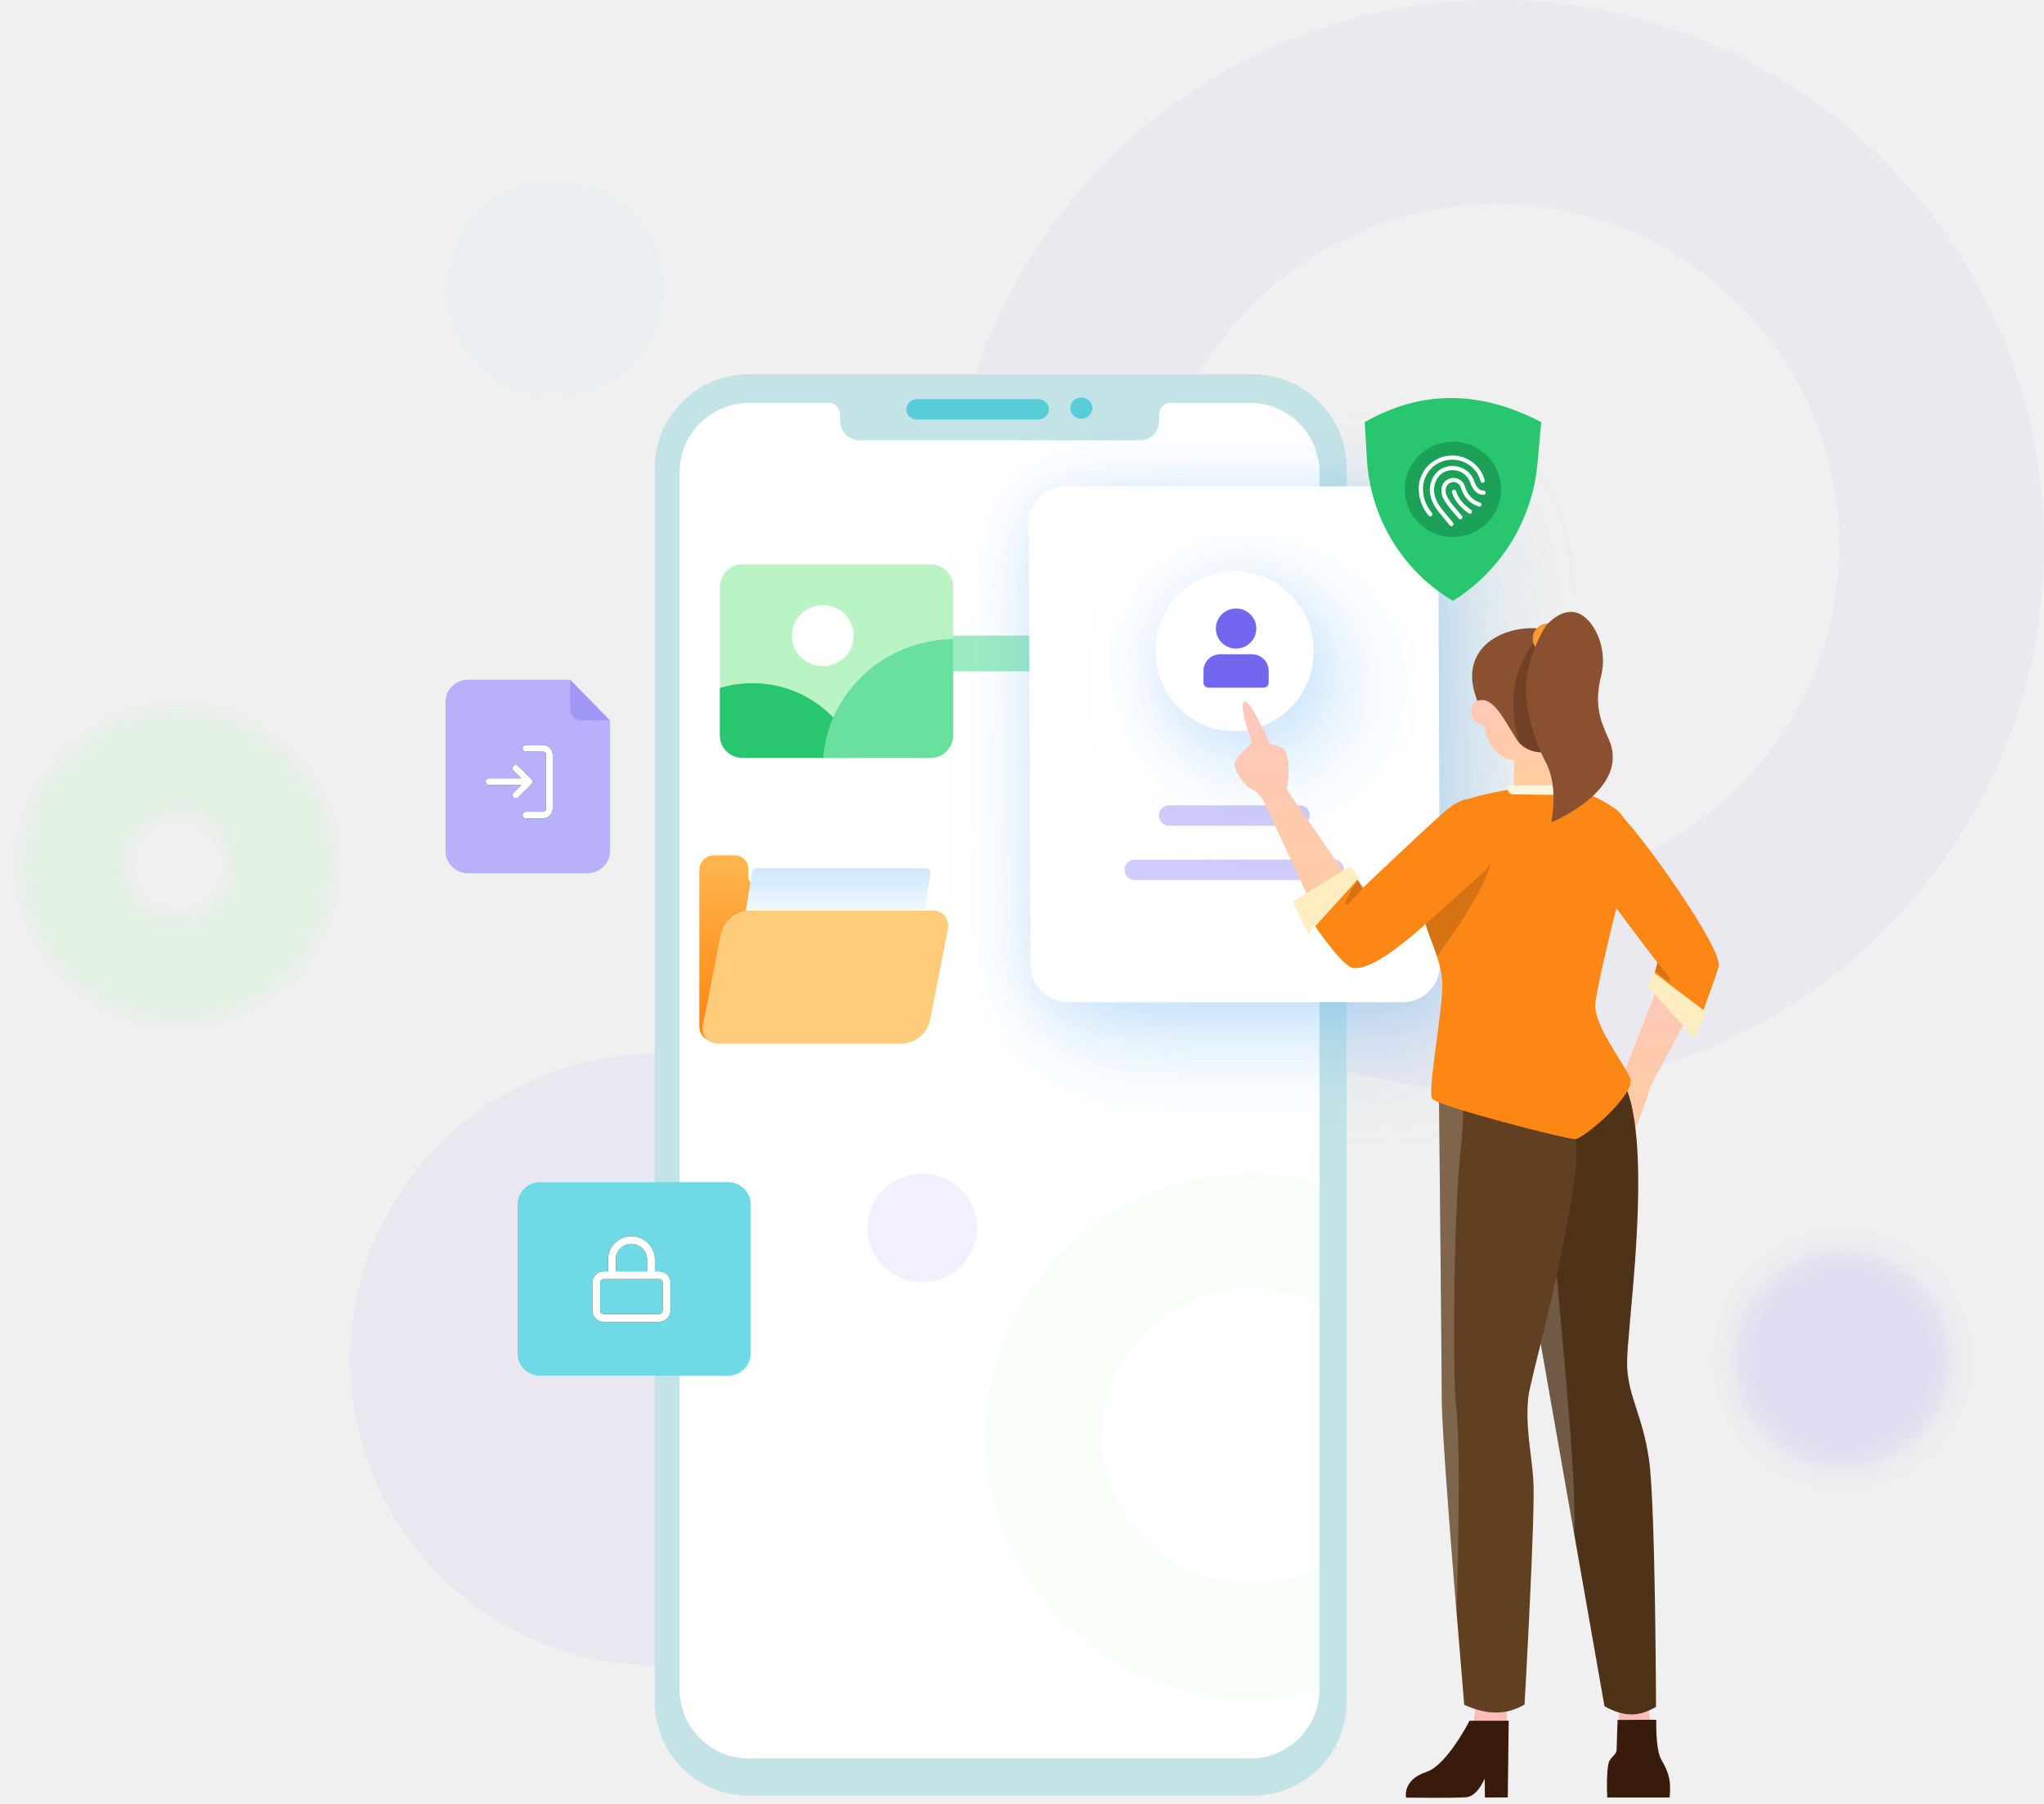
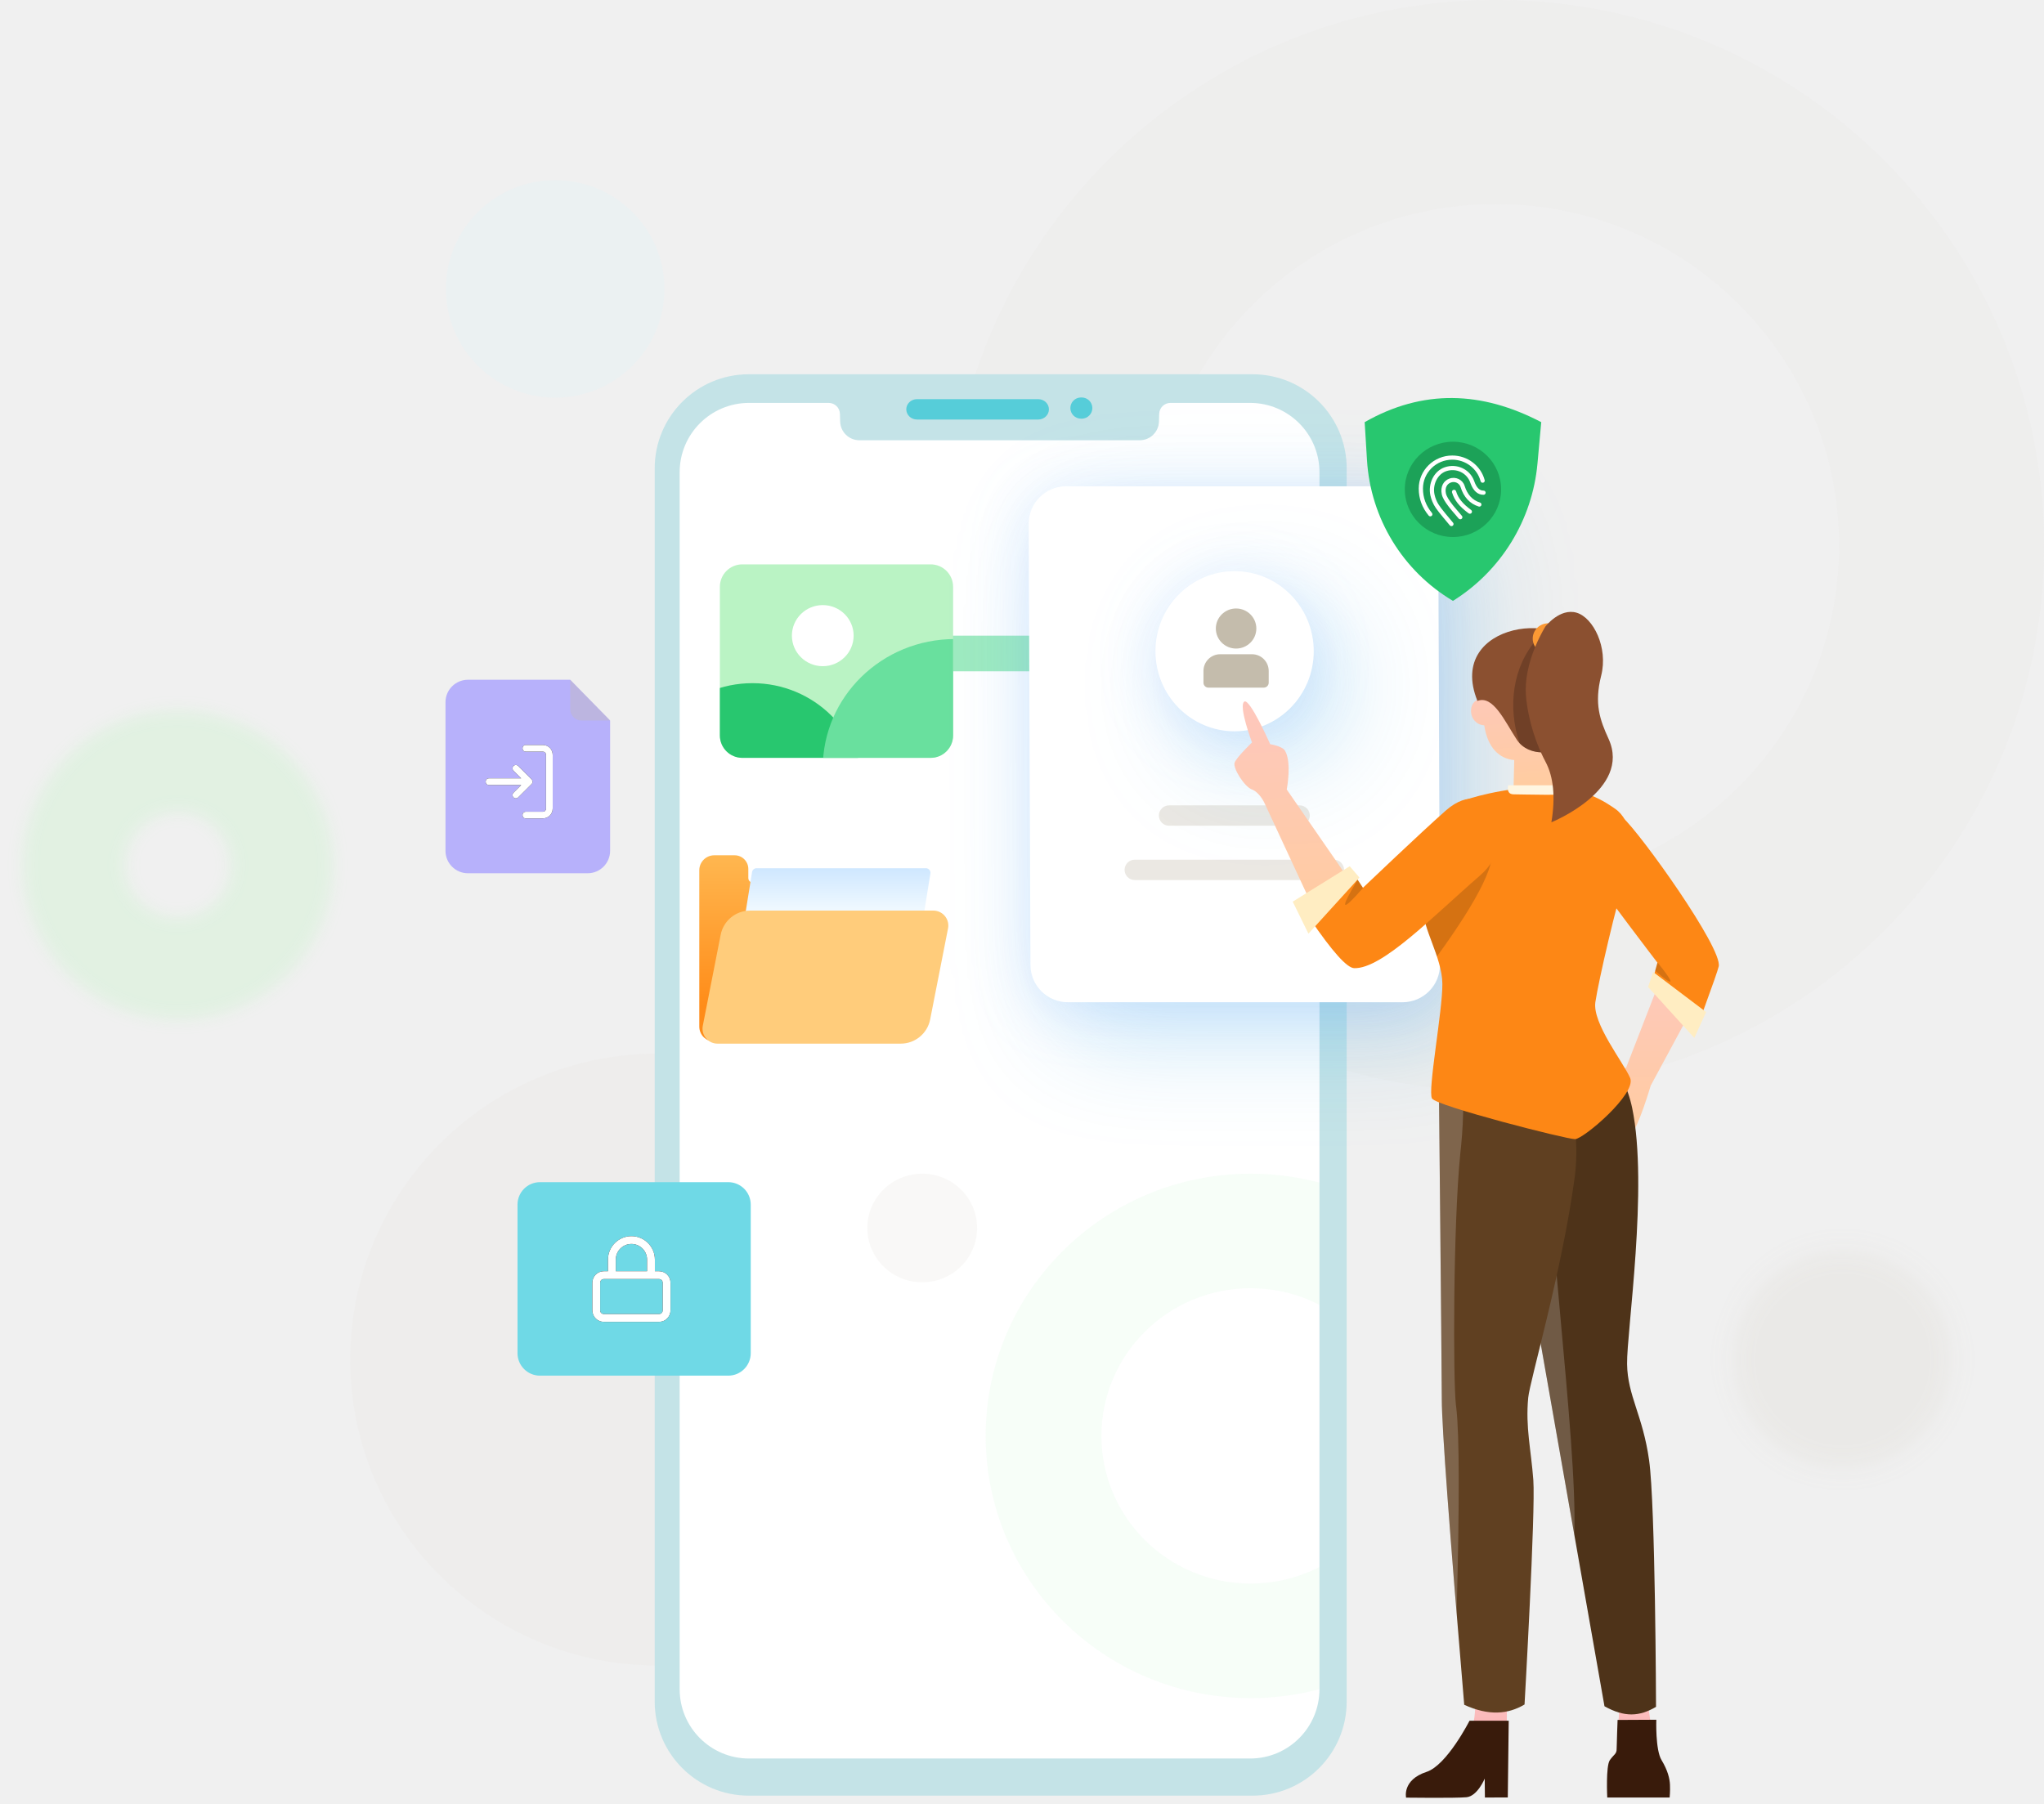
<svg xmlns="http://www.w3.org/2000/svg" xmlns:xlink="http://www.w3.org/1999/xlink" width="546px" height="482px" viewBox="0 0 546 482" version="1.1">
  <defs>
    <filter x="-7.2%" y="-7.3%" width="114.5%" height="114.5%" filterUnits="objectBoundingBox" id="filter-1">
      <feGaussianBlur stdDeviation="2" in="SourceGraphic" />
    </filter>
    <filter x="-15.4%" y="-15.5%" width="130.8%" height="131.0%" filterUnits="objectBoundingBox" id="filter-2">
      <feGaussianBlur stdDeviation="3" in="SourceGraphic" />
    </filter>
    <path d="M18.522,0 L39.813,0 C41.436,5.90080916e-16 42.764,1.29 42.811,2.912 L42.872,4.988 C42.953,7.767 45.229,9.977 48.008,9.977 L122.898,9.977 C125.677,9.977 127.953,7.767 128.034,4.988 L128.094,2.912 C128.142,1.29 129.47,7.42186714e-16 131.093,0 L152.384,0 C162.613,-1.87911363e-15 170.906,8.293 170.906,18.522 L170.906,343.682 C170.906,353.912 162.613,362.204 152.384,362.204 L18.522,362.204 C8.293,362.204 8.35816978e-15,353.912 0,343.682 L0,18.522 C-4.8054561e-15,8.293 8.293,-8.77902741e-15 18.522,0 Z" id="path-3" />
    <linearGradient x1="50%" y1="81.177%" x2="50%" y2="-34.513%" id="linearGradient-5">
      <stop stop-color="#FF8C19" offset="0%" />
      <stop stop-color="#FFC967" offset="100%" />
    </linearGradient>
    <linearGradient x1="62.11%" y1="31.381%" x2="62.11%" y2="-27.478%" id="linearGradient-6">
      <stop stop-color="#F8FDFF" offset="0%" />
      <stop stop-color="#AAD4FF" offset="100%" />
    </linearGradient>
    <path d="M19.69,3.569 L19.69,17.846 C19.69,19.362 18.527,20.522 17.005,20.522 L12.53,20.522 C11.993,20.522 11.635,20.165 11.635,19.63 C11.635,19.095 11.993,18.738 12.53,18.738 L17.005,18.738 C17.542,18.738 17.9,18.381 17.9,17.846 L17.9,3.569 C17.9,3.034 17.542,2.677 17.005,2.677 L12.53,2.677 C11.993,2.677 11.635,2.32 11.635,1.785 C11.635,1.249 11.993,0.892 12.53,0.892 L17.005,0.892 C18.527,0.892 19.69,2.052 19.69,3.569 Z M14.231,11.064 C14.32,10.886 14.32,10.618 14.231,10.35 C14.141,10.261 14.141,10.172 14.052,10.083 L10.472,6.514 C10.114,6.157 9.577,6.157 9.219,6.514 C8.861,6.871 8.861,7.406 9.219,7.763 L11.277,9.815 L2.685,9.815 C2.148,9.815 1.79,10.172 1.79,10.707 C1.79,11.243 2.148,11.6 2.685,11.6 L11.277,11.6 L9.219,13.652 C8.861,14.009 8.861,14.544 9.219,14.901 C9.398,15.079 9.666,15.169 9.845,15.169 C10.024,15.169 10.293,15.079 10.472,14.901 L14.052,11.332 C14.141,11.243 14.231,11.153 14.231,11.064 Z" id="path-7" />
    <path d="M19.839,10.41 L18.795,10.41 L18.795,7.287 C18.795,3.852 15.976,1.041 12.53,1.041 C9.084,1.041 6.265,3.852 6.265,7.287 L6.265,10.41 L5.221,10.41 C3.446,10.41 2.088,11.763 2.088,13.533 L2.088,20.82 C2.088,22.589 3.446,23.943 5.221,23.943 L19.839,23.943 C21.615,23.943 22.972,22.589 22.972,20.82 L22.972,13.533 C22.972,11.763 21.615,10.41 19.839,10.41 Z M8.353,7.287 C8.353,4.997 10.233,3.123 12.53,3.123 C14.827,3.123 16.707,4.997 16.707,7.287 L16.707,10.41 L8.353,10.41 L8.353,7.287 Z M20.884,20.82 C20.884,21.444 20.466,21.861 19.839,21.861 L5.221,21.861 C4.594,21.861 4.177,21.444 4.177,20.82 L4.177,13.533 C4.177,12.908 4.594,12.492 5.221,12.492 L19.839,12.492 C20.466,12.492 20.884,12.908 20.884,13.533 L20.884,20.82 Z" id="path-9" />
    <path d="M6,0 L56.3,0 C59.614,-1.4968968e-15 62.3,2.686 62.3,6 L62.3,45.698 C62.3,49.011 59.614,51.698 56.3,51.698 L6,51.698 C2.686,51.698 -4.82366169e-16,49.011 0,45.698 L0,6 C-1.29399067e-15,2.686 2.686,-2.79460044e-16 6,0 Z" id="path-11" />
    <path d="M10.04,1.03111251e-13 L99.431,1.03111251e-13 C104.938,1.03875937e-13 109.409,4.453 109.431,9.96 L109.901,127.821 C109.923,133.343 105.464,137.838 99.941,137.86 C99.928,137.86 99.914,137.86 99.901,137.86 L10.51,137.86 C5.003,137.86 0.532,133.407 0.51,127.9 L0.04,10.04 C0.018,4.517 4.477,0.022 10,7.94958278e-05 C10.013,2.6498662e-05 10.027,9.95609792e-14 10.04,1.03111251e-13 Z" id="path-13" />
    <filter x="-35.0%" y="-27.2%" width="184.5%" height="167.5%" filterUnits="objectBoundingBox" id="filter-14">
      <feOffset dx="8" dy="9" in="SourceAlpha" result="shadowOffsetOuter1" />
      <feGaussianBlur stdDeviation="14" in="shadowOffsetOuter1" result="shadowBlurOuter1" />
      <feColorMatrix values="0 0 0 0 0.076   0 0 0 0 0.583   0 0 0 0 0.879  0 0 0 0.229 0" type="matrix" in="shadowBlurOuter1" result="shadowMatrixOuter1" />
      <feOffset dx="0" dy="2" in="SourceAlpha" result="shadowOffsetOuter2" />
      <feGaussianBlur stdDeviation="7.5" in="shadowOffsetOuter2" result="shadowBlurOuter2" />
      <feColorMatrix values="0 0 0 0 0.504   0 0 0 0 0.7   0 0 0 0 1  0 0 0 0.234 0" type="matrix" in="shadowBlurOuter2" result="shadowMatrixOuter2" />
      <feMerge>
        <feMergeNode in="shadowMatrixOuter1" />
        <feMergeNode in="shadowMatrixOuter2" />
      </feMerge>
    </filter>
    <ellipse id="path-15" cx="21.141" cy="21.394" rx="21.141" ry="21.394" />
    <filter x="-91.1%" y="-87.6%" width="320.0%" height="317.4%" filterUnits="objectBoundingBox" id="filter-16">
      <feOffset dx="8" dy="9" in="SourceAlpha" result="shadowOffsetOuter1" />
      <feGaussianBlur stdDeviation="14" in="shadowOffsetOuter1" result="shadowBlurOuter1" />
      <feColorMatrix values="0 0 0 0 0.076   0 0 0 0 0.583   0 0 0 0 0.879  0 0 0 0.229 0" type="matrix" in="shadowBlurOuter1" result="shadowMatrixOuter1" />
      <feOffset dx="0" dy="2" in="SourceAlpha" result="shadowOffsetOuter2" />
      <feGaussianBlur stdDeviation="7.5" in="shadowOffsetOuter2" result="shadowBlurOuter2" />
      <feColorMatrix values="0 0 0 0 0.504   0 0 0 0 0.7   0 0 0 0 1  0 0 0 0.234 0" type="matrix" in="shadowBlurOuter2" result="shadowMatrixOuter2" />
      <feMerge>
        <feMergeNode in="shadowMatrixOuter1" />
        <feMergeNode in="shadowMatrixOuter2" />
      </feMerge>
    </filter>
    <linearGradient x1="47.237%" y1="-28.186%" x2="50%" y2="91.05%" id="linearGradient-17">
      <stop stop-color="#FDC6C6" offset="0%" />
      <stop stop-color="#FFCCA1" offset="100%" />
    </linearGradient>
    <linearGradient x1="45.73%" y1="-28.186%" x2="50%" y2="91.05%" id="linearGradient-18">
      <stop stop-color="#FDC6C6" offset="0%" />
      <stop stop-color="#FAB2B2" offset="100%" />
    </linearGradient>
    <linearGradient x1="44.539%" y1="-28.186%" x2="50%" y2="91.05%" id="linearGradient-19">
      <stop stop-color="#FDC6C6" offset="0%" />
      <stop stop-color="#FAB2B2" offset="100%" />
    </linearGradient>
    <linearGradient x1="44.055%" y1="-28.186%" x2="50%" y2="91.05%" id="linearGradient-20">
      <stop stop-color="#FDC6C6" offset="0%" />
      <stop stop-color="#FFCCA1" offset="100%" />
    </linearGradient>
    <linearGradient x1="47.831%" y1="-28.186%" x2="50%" y2="91.05%" id="linearGradient-21">
      <stop stop-color="#FDC6C6" offset="0%" />
      <stop stop-color="#FFCCA1" offset="100%" />
    </linearGradient>
  </defs>
  <g id="📝-Pages-New" stroke="none" stroke-width="1" fill="none" fill-rule="evenodd">
    <g id="Not-Authorized" transform="translate(-444, -309)">
      <g id="Illustration" transform="translate(450, 309)">
        <g id="Shape">
-           <path d="M393.598,0 C474.454,0 540,65.259 540,145.76 C540,226.261 474.454,291.52 393.598,291.52 C312.742,291.52 247.196,226.261 247.196,145.76 C247.196,65.259 312.742,0 393.598,0 Z M393.598,54.49 C342.969,54.49 301.926,95.353 301.926,145.76 C301.926,196.167 342.969,237.031 393.598,237.031 C444.227,237.031 485.27,196.167 485.27,145.76 C485.27,95.353 444.227,54.49 393.598,54.49 Z" id="Oval" fill="#7367F0" fill-rule="nonzero" opacity="0.053" />
+           <path d="M393.598,0 C474.454,0 540,65.259 540,145.76 C540,226.261 474.454,291.52 393.598,291.52 C312.742,291.52 247.196,226.261 247.196,145.76 C247.196,65.259 312.742,0 393.598,0 Z M393.598,54.49 C342.969,54.49 301.926,95.353 301.926,145.76 C301.926,196.167 342.969,237.031 393.598,237.031 C444.227,237.031 485.27,196.167 485.27,145.76 C485.27,95.353 444.227,54.49 393.598,54.49 Z" id="Oval" fill="#c4bcac" fill-rule="nonzero" opacity="0.053" />
          <path d="M41.503,189.806 C64.425,189.806 83.007,208.306 83.007,231.128 C83.007,253.949 64.425,272.449 41.503,272.449 C18.582,272.449 0,253.949 0,231.128 C0,208.306 18.582,189.806 41.503,189.806 Z M41.503,217.051 C33.695,217.051 27.365,223.353 27.365,231.128 C27.365,238.902 33.695,245.204 41.503,245.204 C49.312,245.204 55.642,238.902 55.642,231.128 C55.642,223.353 49.312,217.051 41.503,217.051 Z" id="Oval" fill="#8BF78F" fill-rule="nonzero" opacity="0.141" filter="url(#filter-1)" />
-           <ellipse id="Oval" fill-opacity="0.061" fill="#7367F0" cx="169.662" cy="363.265" rx="82.095" ry="81.735" />
+           <ellipse id="Oval" fill-opacity="0.061" fill="#c4bcac" cx="169.662" cy="363.265" rx="82.095" ry="81.735" />
          <ellipse id="Oval" fill="#CEF5FF" opacity="0.141" cx="142.297" cy="77.194" rx="29.189" ry="29.061" />
-           <ellipse id="Oval" fill-opacity="0.136" fill="#7367F0" filter="url(#filter-2)" cx="486.182" cy="363.265" rx="29.189" ry="29.061" />
+           <ellipse id="Oval" fill-opacity="0.136" fill="#c4bcac" filter="url(#filter-2)" cx="486.182" cy="363.265" rx="29.189" ry="29.061" />
        </g>
        <g id="File-Organizer" transform="translate(113, 100)">
          <g id="Phone3" transform="translate(55.88661, 0)">
            <path d="M25.137,0 L159.708,0 C173.591,-2.55022564e-15 184.845,11.254 184.845,25.137 L184.845,354.641 C184.845,368.523 173.591,379.778 159.708,379.778 L25.137,379.778 C11.254,379.778 2.9341734e-15,368.523 -2.60392312e-14,354.641 L-2.60392312e-14,25.137 C-3.4844809e-14,11.254 11.254,2.55022564e-15 25.137,0 Z" id="Rectangle" fill="#C4E3E7" />
            <g id="Group-48" transform="translate(6.66654, 7.653065)">
              <mask id="mask-4" fill="white">
                <use xlink:href="#path-3" />
              </mask>
              <use id="Rectangle" fill="#FFFFFF" xlink:href="#path-3" />
-               <ellipse id="Oval" fill="#7367F0" opacity="0.099" mask="url(#mask-4)" cx="64.795" cy="220.451" rx="14.659" ry="14.512" />
+               <ellipse id="Oval" fill="#c4bcac" opacity="0.099" mask="url(#mask-4)" cx="64.795" cy="220.451" rx="14.659" ry="14.512" />
              <path d="M152.519,205.94 C191.606,205.94 223.293,237.309 223.293,276.004 C223.293,314.699 191.606,346.068 152.519,346.068 C113.431,346.068 81.744,314.699 81.744,276.004 C81.744,237.309 113.431,205.94 152.519,205.94 Z M152.519,236.55 C130.508,236.55 112.665,254.214 112.665,276.004 C112.665,297.793 130.508,315.457 152.519,315.457 C174.529,315.457 192.372,297.793 192.372,276.004 C192.372,254.214 174.529,236.55 152.519,236.55 Z" id="Oval" fill="#C8F5D0" opacity="0.141" mask="url(#mask-4)" />
              <path d="M25.58,62.184 L146.612,62.184 C149.242,62.184 151.373,64.316 151.373,66.946 C151.373,69.575 149.242,71.707 146.612,71.707 L25.58,71.707 C22.951,71.707 20.819,69.575 20.819,66.946 C20.819,64.316 22.951,62.184 25.58,62.184 Z" id="Rectangle" fill-opacity="0.642" fill="#68DE9E" mask="url(#mask-4)" />
            </g>
            <path d="M102.442,6.649 C104.023,6.649 105.305,7.867 105.305,9.37 C105.305,10.839 104.079,12.036 102.547,12.089 L102.442,12.091 L70.068,12.091 C68.487,12.091 67.205,10.872 67.205,9.37 C67.205,7.9 68.43,6.703 69.963,6.651 L70.068,6.649 L102.442,6.649 Z" id="Path" fill="#56CDD9" fill-rule="nonzero" />
            <path d="M114.044,6.195 C115.625,6.195 116.907,7.464 116.907,9.03 C116.907,10.56 115.682,11.807 114.149,11.862 L114.044,11.864 L113.894,11.864 C112.313,11.864 111.031,10.595 111.031,9.03 C111.031,7.499 112.256,6.252 113.789,6.197 L113.894,6.195 L114.044,6.195 Z" id="Path" fill="#56CDD9" fill-rule="nonzero" />
          </g>
          <g id="Group-37" transform="translate(67.79688, 127.8836)">
            <path d="M4,0.64 L9.445,0.64 C11.462,0.64 13.097,2.275 13.097,4.292 L13.097,6.725 C13.097,7.398 13.643,7.944 14.316,7.944 L55.484,7.944 C57.693,7.944 59.484,9.735 59.484,11.944 L59.484,46.403 C59.484,48.613 57.693,50.403 55.484,50.403 L4,50.403 C1.791,50.403 6.42046992e-16,48.613 0,46.403 L0,4.64 C-2.705415e-16,2.431 1.791,0.64 4,0.64 Z" id="Rectangle" fill="url(#linearGradient-5)" />
            <path d="M15.3,4.096 L60.53,4.096 C61.203,4.096 61.749,4.642 61.749,5.315 C61.749,5.38 61.744,5.445 61.734,5.509 L54.944,47.65 C54.848,48.241 54.338,48.676 53.74,48.676 L8.51,48.676 C7.837,48.676 7.291,48.13 7.291,47.456 C7.291,47.391 7.296,47.326 7.307,47.262 L14.097,5.121 C14.192,4.53 14.702,4.096 15.3,4.096 Z" id="Rectangle" fill="url(#linearGradient-6)" />
            <path d="M66.445,20.188 L61.669,44.507 C60.932,48.259 57.642,50.965 53.819,50.965 L4.862,50.965 C2.653,50.965 0.862,49.174 0.862,46.965 C0.862,46.706 0.887,46.448 0.937,46.194 L5.713,21.875 C6.45,18.123 9.739,15.417 13.563,15.417 L62.52,15.417 C64.729,15.417 66.52,17.208 66.52,19.417 C66.52,19.676 66.495,19.934 66.445,20.188 Z" id="Rectangle" fill="#FFCC7B" />
          </g>
          <g id="Group-28" transform="translate(0, 81.62785)">
            <path d="M6,0 L33.316,0 L33.316,0 L43.976,10.884 L43.976,45.698 C43.976,49.011 41.29,51.698 37.976,51.698 L6,51.698 C2.686,51.698 4.05812251e-16,49.011 0,45.698 L0,6 C-4.05812251e-16,2.686 2.686,6.08718376e-16 6,0 Z" id="Rectangle" fill="#B7B1FB" />
            <g id="Icon" transform="translate(8.950131, 16.52257)">
              <mask id="mask-8" fill="white">
                <use xlink:href="#path-7" />
              </mask>
              <use id="Mask" fill="#000000" fill-rule="nonzero" xlink:href="#path-7" />
              <g id="Group" mask="url(#mask-8)" fill="#FFFFFF">
                <g id="Icon-Color">
                  <rect id="🎨-Icon-Color" x="0" y="0" width="21.48" height="21.415" />
                </g>
              </g>
            </g>
-             <path d="M43.976,10.884 L36.316,10.884 C34.659,10.884 33.316,9.541 33.316,7.884 L33.316,0 L33.316,0 L43.976,10.884 Z" id="Path" fill="#7367F0" fill-rule="nonzero" opacity="0.34" />
+             <path d="M43.976,10.884 L36.316,10.884 C34.659,10.884 33.316,9.541 33.316,7.884 L33.316,0 L33.316,0 L43.976,10.884 Z" id="Path" fill="#c4bcac" fill-rule="nonzero" opacity="0.34" />
          </g>
          <g id="Group" transform="translate(19.23965, 215.8603)">
            <path d="M6,0 L56.3,0 C59.614,-4.44006117e-15 62.3,2.686 62.3,6 L62.3,45.698 C62.3,49.011 59.614,51.698 56.3,51.698 L6,51.698 C2.686,51.698 1.29399067e-15,49.011 0,45.698 L0,6 C4.82366169e-16,2.686 2.686,-2.79460044e-16 6,0 Z" id="Rectangle" fill="#6FD9E6" />
            <g transform="translate(17.90026, 13.38415)" id="Icon">
              <mask id="mask-10" fill="white">
                <use xlink:href="#path-9" />
              </mask>
              <use id="Mask" fill="#000000" fill-rule="nonzero" xlink:href="#path-9" />
              <g id="Group" mask="url(#mask-10)" fill="#FFFFFF">
                <g id="Icon-Color">
                  <rect id="🎨-Icon-Color" x="0" y="0" width="25.06" height="24.984" />
                </g>
              </g>
            </g>
          </g>
          <g id="Group-34" transform="translate(73.29392, 50.79066)">
            <mask id="mask-12" fill="white">
              <use xlink:href="#path-11" />
            </mask>
            <use id="Rectangle" fill="#BAF3C4" fill-rule="nonzero" xlink:href="#path-11" />
            <ellipse id="Oval" fill="#FFFFFF" mask="url(#mask-12)" cx="27.485" cy="19.046" rx="8.246" ry="8.163" />
            <ellipse id="Oval" fill="#28C76F" mask="url(#mask-12)" cx="8.704" cy="61.221" rx="29.776" ry="29.477" />
            <ellipse id="Oval" fill="#69E09E" mask="url(#mask-12)" cx="62.758" cy="54.419" rx="35.273" ry="34.465" />
          </g>
          <g id="Group-23" transform="translate(155.7496, 29.93021)">
            <g id="Rectangle">
              <use fill="black" fill-opacity="1" filter="url(#filter-14)" xlink:href="#path-13" />
              <use fill="#FFFFFF" fill-rule="evenodd" xlink:href="#path-13" />
            </g>
-             <path d="M37.536,85.256 L72.405,85.256 C73.908,85.256 75.126,86.474 75.126,87.977 C75.126,89.479 73.908,90.698 72.405,90.698 L37.536,90.698 C36.033,90.698 34.815,89.479 34.815,87.977 C34.815,86.474 36.033,85.256 37.536,85.256 Z" id="Rectangle" fill="#7367F0" fill-rule="nonzero" opacity="0.34" />
-             <path d="M28.374,99.767 L81.567,99.767 C83.07,99.767 84.288,100.986 84.288,102.488 C84.288,103.991 83.07,105.209 81.567,105.209 L28.374,105.209 C26.871,105.209 25.653,103.991 25.653,102.488 C25.653,100.986 26.871,99.767 28.374,99.767 Z" id="Rectangle" fill="#7367F0" fill-rule="nonzero" opacity="0.34" />
+             <path d="M37.536,85.256 L72.405,85.256 C73.908,85.256 75.126,86.474 75.126,87.977 C75.126,89.479 73.908,90.698 72.405,90.698 L37.536,90.698 C36.033,90.698 34.815,89.479 34.815,87.977 C34.815,86.474 36.033,85.256 37.536,85.256 Z" id="Rectangle" fill="#c4bcac" fill-rule="nonzero" opacity="0.34" />
+             <path d="M28.374,99.767 L81.567,99.767 C83.07,99.767 84.288,100.986 84.288,102.488 C84.288,103.991 83.07,105.209 81.567,105.209 L28.374,105.209 C26.871,105.209 25.653,103.991 25.653,102.488 C25.653,100.986 26.871,99.767 28.374,99.767 Z" id="Rectangle" fill="#c4bcac" fill-rule="nonzero" opacity="0.34" />
            <g id="Icon8" transform="translate(33.89844, 22.6744)">
              <g id="Oval">
                <use fill="black" fill-opacity="1" filter="url(#filter-16)" xlink:href="#path-15" />
                <use fill="#FFFFFF" fill-rule="evenodd" xlink:href="#path-15" />
              </g>
-               <g id="Group-70" transform="translate(12.82644, 9.976738)" fill="#7367F0">
+               <g id="Group-70" transform="translate(12.82644, 9.976738)" fill="#c4bcac">
                <path d="M12.964,12.223 C15.428,12.223 17.426,14.221 17.426,16.684 L17.426,19.834 C17.426,20.559 16.838,21.146 16.114,21.146 L1.312,21.146 C0.587,21.146 4.0466296e-12,20.559 4.04654088e-12,19.834 L4.04654088e-12,16.684 C4.04623913e-12,14.221 1.997,12.223 4.461,12.223 L12.964,12.223 Z M8.713,9.70779013e-13 C11.7,9.70779013e-13 14.121,2.397 14.121,5.354 C14.121,8.31 11.7,10.707 8.713,10.707 C5.726,10.707 3.305,8.31 3.305,5.354 C3.305,2.397 5.726,9.70779013e-13 8.713,9.70779013e-13 Z" id="Combined-Shape" />
              </g>
            </g>
          </g>
          <g id="Wom3.5" transform="translate(210.72, 63.48833)">
            <g id="RArm" transform="translate(91.27213, 52.02436)">
              <path d="M13.589,69.931 C13.589,69.931 3.859,80.464 4.535,81.413 C5.212,82.368 10.254,79.818 10.254,79.818 C10.254,79.818 4.347,90.666 5.712,91.408 C7.075,92.15 13.762,90.174 15.729,87.9 C17.696,85.627 20.351,74.517 20.351,74.517 L34.469,44.885 L22.989,41.583 L13.589,69.931 Z" id="Path" fill="url(#linearGradient-17)" transform="translate(19.48525, 66.57517) rotate(2.866471) translate(-19.48525, -66.57517) " />
              <path d="M2.966,16.229 C7.269,22.847 21.752,41.708 21.752,41.708 C21.752,41.708 21.4,42.962 20.697,45.471 L34.006,54.504 C36.527,47.61 37.897,43.678 38.116,42.708 C39.198,37.909 17.331,7.285 12.435,2.86 C4.726,-4.108 -3.609,6.115 2.966,16.229 Z" id="Path" fill="#FD8715" />
              <path d="M25.214,46.715 C25.379,46.395 24.232,44.704 21.773,41.64 L21.148,43.875 C23.693,46.088 25.048,47.034 25.214,46.715 Z" id="Path" fill-opacity="0.16" fill="#000000" />
              <polygon id="Path-70" fill="#FFEDC2" points="20.614 44.208 34.754 54.898 31.603 61.811 19.24 48.198" />
            </g>
            <g id="RLeg" transform="translate(67.4886, 111.1149)">
              <polygon id="Path" fill="url(#linearGradient-18)" points="35.472 179.674 34.686 192.922 44.754 193.181 42.862 179.674" />
              <path d="M35.718,184.893 C35.718,184.893 36,192.871 34.331,195.656 C32.652,198.442 32.143,200.601 32.069,202.267 C31.989,204.052 32.16,205.67 32.16,205.67 L48.824,205.67 C48.824,205.67 49.241,197.277 48.137,195.694 C47.034,194.111 46.31,194.084 46.31,192.685 C46.301,191.287 46.062,184.946 46.062,184.946 L35.718,184.893 Z" id="Path" fill="#391B0B" transform="translate(40.47459, 195.2817) scale(-1, 1) translate(-40.47459, -195.2817) " />
              <path d="M0,2.811 L26.118,-1.03111251e-13 L26.502,0.353 C28.363,2.109 36.453,10.263 38.777,21.409 C43.166,42.451 37.293,81.314 37.422,89.836 C37.546,98.358 41.614,103.5 43.305,115.549 C44.995,127.599 45.155,181.449 45.155,181.449 C40.673,184.078 36.729,184.266 31.385,181.291 L0,2.811 Z" id="Path" fill="#4E3319" />
              <path d="M23.33,135.481 L6.9980434e-14,2.811 L14.522,1.248 C15.169,47.337 24.199,109.638 23.33,135.481 Z" id="Path" fill-opacity="0.192" fill="#FFFFFF" />
            </g>
            <g id="LLeg" transform="translate(45.20709, 114.7656)">
              <path d="M27.631,174.631 L19.046,174.768 C19.422,180.65 18.51,184.587 16.309,186.579 L16.128,186.736 C12.143,190.043 27.519,188.849 27.519,188.849 L27.631,174.631 Z" id="Path" fill="url(#linearGradient-19)" />
              <path d="M0.602,181.508 L0.849,202.012 L6.962,202.017 L7.015,196.964 C7.015,196.964 8.944,201.675 11.891,201.947 C14.847,202.219 28.018,202.052 28.018,202.052 C28.018,202.052 29.113,197.322 22.556,195.174 C17.103,193.389 11.073,181.508 11.073,181.508 L0.602,181.508 Z" id="Path" fill="#391B0B" transform="translate(14.34422, 191.8053) scale(-1, 1) translate(-14.34422, -191.8053) " />
              <path d="M9.326,0.984 L38.654,0 L38.873,0.402 C40.296,3.074 48.094,18.718 45.686,36.501 C42.306,61.461 33.715,90.723 33.294,95.193 C32.544,103.163 34.044,108.933 34.659,117.165 C35.274,125.397 32.314,177.168 32.314,177.168 C27.962,179.76 22.783,180.268 16.199,177.246 C12.237,130.366 10.241,103.216 10.212,95.796 C10.168,84.668 9.326,0.984 9.326,0.984 Z" id="Path" fill="#604021" />
              <path d="M15.361,27.982 L15.166,29.831 C13.212,49.332 13.226,90.745 13.983,97.132 L14.087,97.955 C14.927,105.162 14.954,123.459 14.169,152.847 L13.147,140.166 C11.211,115.764 10.232,100.975 10.212,95.796 L10.176,90.437 C10.008,68.768 9.326,0.984 9.326,0.984 L15.511,0.777 C16.172,11.477 16.122,20.545 15.361,27.982 Z" id="Path" fill-opacity="0.192" fill="#FFFFFF" />
            </g>
            <g id="Head" transform="translate(63.09571, 3.054825)">
              <path d="M2.621,20.265 C-0.988,20.656 -0.732,26.936 3.661,27.264 C4.558,33.319 7.761,36.203 11.664,36.537 L11.448,45.695 L28.716,45.685 C28.716,45.685 23.853,39.215 24.095,30.359 C24.338,21.502 23.933,13.182 23.933,13.182 L1.567,13.579 L2.621,20.265 Z" id="Path" fill="url(#linearGradient-20)" />
              <path d="M29.105,20.735 C24.902,19.09 21.797,26.174 18.581,31.098 C15.365,36.022 7.033,35.186 5.885,31.098 C1.538,22.146 -2.209,9.976 2.864,8.977 C3.578,-3.962 37.786,-0.907 29.105,20.735 Z" id="Path" fill="#8B5030" transform="translate(15.47015, 17.88746) scale(-1, 1) translate(-15.47015, -17.88746) " />
              <path d="M25.564,4.08 C27.029,5.312 27.964,6.948 28.076,8.977 C33.149,9.976 29.403,22.146 25.055,31.098 C23.987,34.899 16.707,35.889 13.106,32.049 C9.822,22.309 11.225,11.419 17.865,4.081 L17.865,4.081 Z" id="Combined-Shape" fill-opacity="0.199" fill="#000000" />
              <ellipse id="Oval" fill="#FB9934" cx="20.734" cy="4.081" rx="4.123" ry="4.081" />
            </g>
            <g id="Body" transform="translate(50.52598, 45.84286)">
              <path d="M44.73,4.681 C48.583,10.283 55.003,29.298 55.367,33.575 C55.778,38.51 50.434,46.37 50.346,53.513 C50.268,60.657 54.332,82.167 53.111,84.177 C51.899,86.186 17.166,95.082 14.9,95.035 C12.643,94.986 -1.603,82.878 0.184,78.694 C1.982,74.51 10.324,64.112 9.474,58.41 C8.634,52.71 3.755,31.668 1.333,24.507 C-1.08,17.345 -0.276,9.826 4.228,6.744 C6.456,5.22 12.402,0.888 22.991,0.907 C33.58,0.927 44.431,4.246 44.73,4.681 Z" id="Path" fill="#FD8715" transform="translate(27.69486, 47.97133) scale(-1, 1) translate(-27.69486, -47.97133) " />
              <path d="M22.616,0.498 C22.319,2.104 22.82,2.907 24.121,2.907 C26.072,2.907 39.156,3.334 40.928,2.572 C42.11,2.064 42.523,1.373 42.169,0.498 L22.616,0.498 Z" id="Path-68" fill="#FFF6E1" />
              <path d="M5.068,16.798 L5.187,16.738 C12.321,13.213 16.607,13.057 18.044,16.271 C19.9,20.426 15.085,30.411 3.597,46.224 C2.019,41.428 -0.25,36.855 0.022,33.575 C0.233,31.1 2.472,23.689 5.068,16.798 Z" id="Path" fill-opacity="0.16" fill="#000000" />
            </g>
            <g id="LArm" transform="translate(0, 23.91528)">
              <path d="M8.001,27.046 C8.001,27.046 6.716,24.284 4.695,23.537 C2.676,22.789 -0.414,17.839 0.064,16.402 C0.541,14.965 4.72,10.978 4.72,10.978 C4.72,10.978 1.026,1.163 2.662,0.055 C4.108,-0.924 9.579,11.439 9.579,11.439 C9.579,11.439 12.795,11.919 13.537,13.183 C15.408,16.37 13.994,23.537 13.994,23.537 L32.982,51.005 L24.27,62.064 L8.001,27.046 Z" id="Path" fill="url(#linearGradient-21)" />
              <path d="M56.473,29.176 C50.051,34.824 34.344,49.807 34.344,49.807 C34.344,49.807 33.566,48.627 32.01,46.267 L20.263,58.175 C26.171,66.85 30.086,71.217 32.01,71.278 C39.528,71.514 53,57.462 65.664,46.489 C77.02,36.65 68.444,18.648 56.473,29.176 Z" id="Path" fill="#FD8715" />
              <path d="M34.391,49.825 C31.453,53.188 29.863,54.686 29.621,54.32 C29.378,53.953 30.486,51.725 32.944,47.637 L34.391,49.825 Z" id="Path" fill-opacity="0.16" fill="#000000" />
              <polygon id="Path-69" fill="#FFEDC2" points="33.416 47.069 19.792 62.064 15.595 53.507 30.824 44.046" />
            </g>
            <path d="M95.828,3.888 C95.828,3.888 91.97,-1.087 87.515,0.218 C83.06,1.523 79.031,9.524 80.944,17.044 C82.848,24.565 81.278,28.855 78.968,33.924 C72.764,47.559 94.244,56.216 94.244,56.216 C93.127,49.48 93.655,44.079 95.828,40.012 C99.185,33.729 101.092,25.671 101.092,20.741 C101.092,12.167 95.828,3.888 95.828,3.888 Z" id="Path" fill="#8B5030" transform="translate(89.46754, 28.10802) scale(-1, 1) translate(-89.46754, -28.10802) " />
          </g>
          <g id="Group-39" transform="translate(245.5346, 6.348833)">
            <path d="M0,6.445 C15.521,-2.409 31.255,-1.884 47.165,6.445 L46.161,17.509 C44.792,32.598 36.436,46.176 23.582,54.198 L23.582,54.198 L23.582,54.198 C10.171,46.232 1.573,32.144 0.62,16.575 L0,6.445 L0,6.445 Z" id="Rectangle" fill="#28C76F" />
            <ellipse id="Oval" fill="#1CA258" cx="23.582" cy="24.407" rx="12.863" ry="12.734" />
            <g id="Group-40" transform="translate(13.93501, 14.85627)" fill="#FFFFFF">
              <path d="M9.464,0.504 C13.555,0.504 17.096,3.234 18.124,7.083 C18.203,7.381 18.024,7.686 17.723,7.764 C17.423,7.843 17.115,7.666 17.035,7.368 C16.138,4.005 13.041,1.618 9.464,1.618 C5.139,1.618 1.635,5.076 1.635,9.34 C1.635,11.747 2.432,13.91 4.036,15.851 C4.233,16.089 4.198,16.44 3.957,16.635 C3.717,16.83 3.362,16.795 3.165,16.557 C1.398,14.419 0.509,12.007 0.509,9.34 C0.509,4.46 4.519,0.504 9.464,0.504 Z" id="Path" />
              <path d="M9.941,2.895 C13.305,2.905 16.045,5.51 16.155,8.798 L16.159,8.985 C16.165,10.823 16.685,11.833 17.683,12.163 C17.978,12.26 18.139,12.576 18.043,12.868 C17.947,13.16 17.629,13.318 17.334,13.221 C15.847,12.729 15.093,11.347 15.038,9.206 L15.035,8.981 C15.026,6.227 12.756,4.019 9.944,4.01 C7.413,4.002 5.261,6.315 4.965,8.905 C4.907,9.409 4.894,9.875 4.923,10.338 L4.954,10.741 C5.079,12.02 5.45,13.076 7.201,17.626 C7.312,17.915 7.167,18.236 6.877,18.344 C6.587,18.453 6.262,18.307 6.151,18.018 L5.216,15.568 C4.1,12.604 3.895,11.798 3.807,10.493 L3.801,10.401 C3.767,9.871 3.783,9.34 3.848,8.773 C4.204,5.661 6.786,2.885 9.941,2.895 Z" id="Path" transform="translate(10.92731, 10.63736) rotate(-19) translate(-10.92731, -10.63736) " />
              <path d="M10.542,5.948 C12.285,5.954 13.724,7.378 13.675,9.098 C13.603,11.576 14.412,13.409 16.106,14.66 C16.356,14.844 16.409,15.194 16.224,15.44 C16.04,15.687 15.688,15.737 15.438,15.553 C13.434,14.073 12.469,11.887 12.551,9.059 C12.582,7.978 11.662,7.067 10.546,7.064 C9.357,7.06 8.48,7.895 8.291,9.386 C8.195,10.143 8.447,11.307 9.009,12.904 L9.105,13.174 C9.185,13.395 9.27,13.623 9.364,13.867 L10.384,16.459 C10.494,16.747 10.348,17.068 10.058,17.176 C9.767,17.283 9.443,17.136 9.333,16.848 L8.515,14.778 L8.312,14.256 C8.217,14.006 8.129,13.773 8.047,13.545 L7.852,12.991 C7.302,11.375 7.058,10.167 7.176,9.24 C7.433,7.212 8.766,5.943 10.542,5.948 Z" id="Path" transform="translate(11.74056, 11.57967) rotate(-19) translate(-11.74056, -11.57967) " />
              <path d="M9.775,9.68 C10.073,9.59 10.387,9.755 10.478,10.049 C11.085,12.01 12.273,13.401 14.507,15.061 C14.756,15.246 14.806,15.595 14.619,15.841 C14.433,16.087 14.08,16.137 13.831,15.952 C11.424,14.163 10.091,12.603 9.402,10.376 C9.311,10.082 9.478,9.77 9.775,9.68 Z" id="Path" />
            </g>
          </g>
        </g>
      </g>
    </g>
  </g>
</svg>
